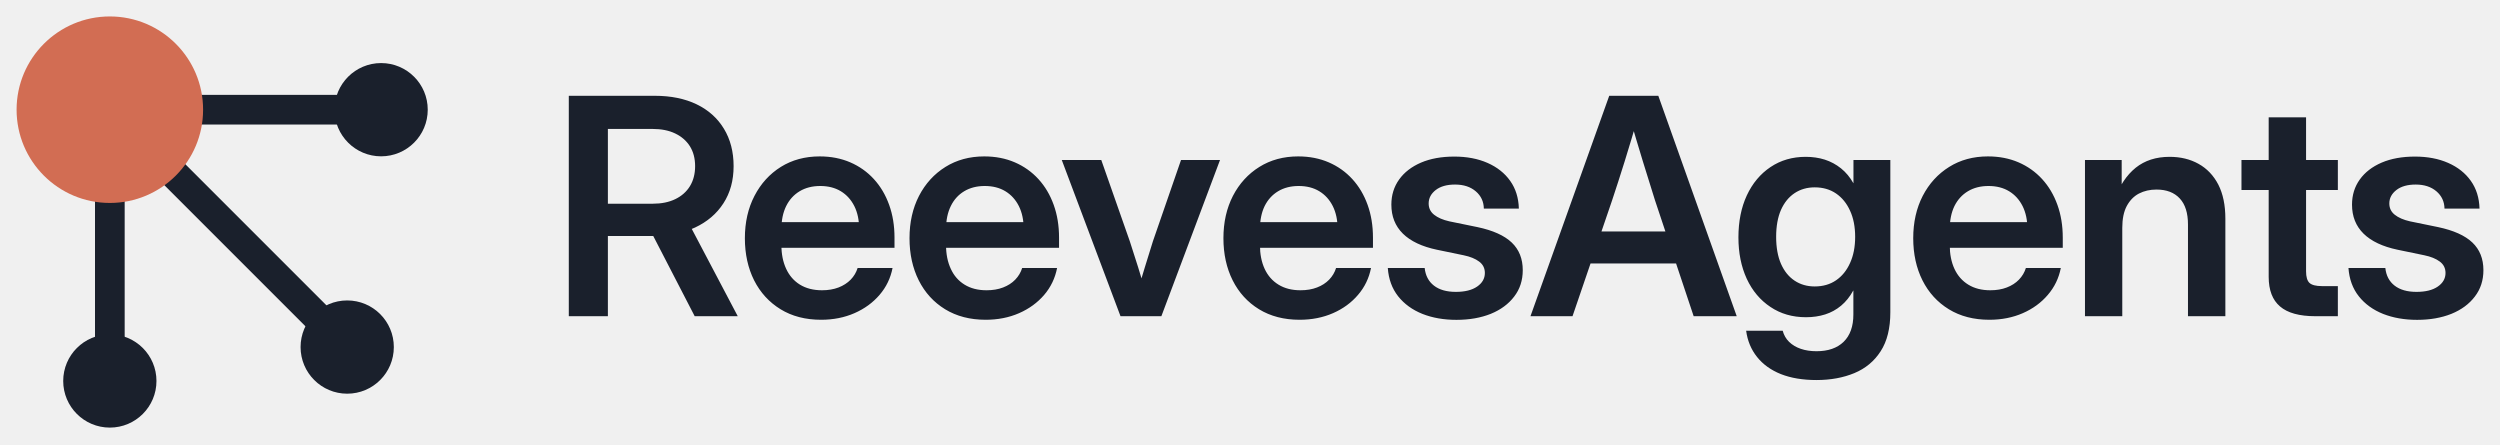
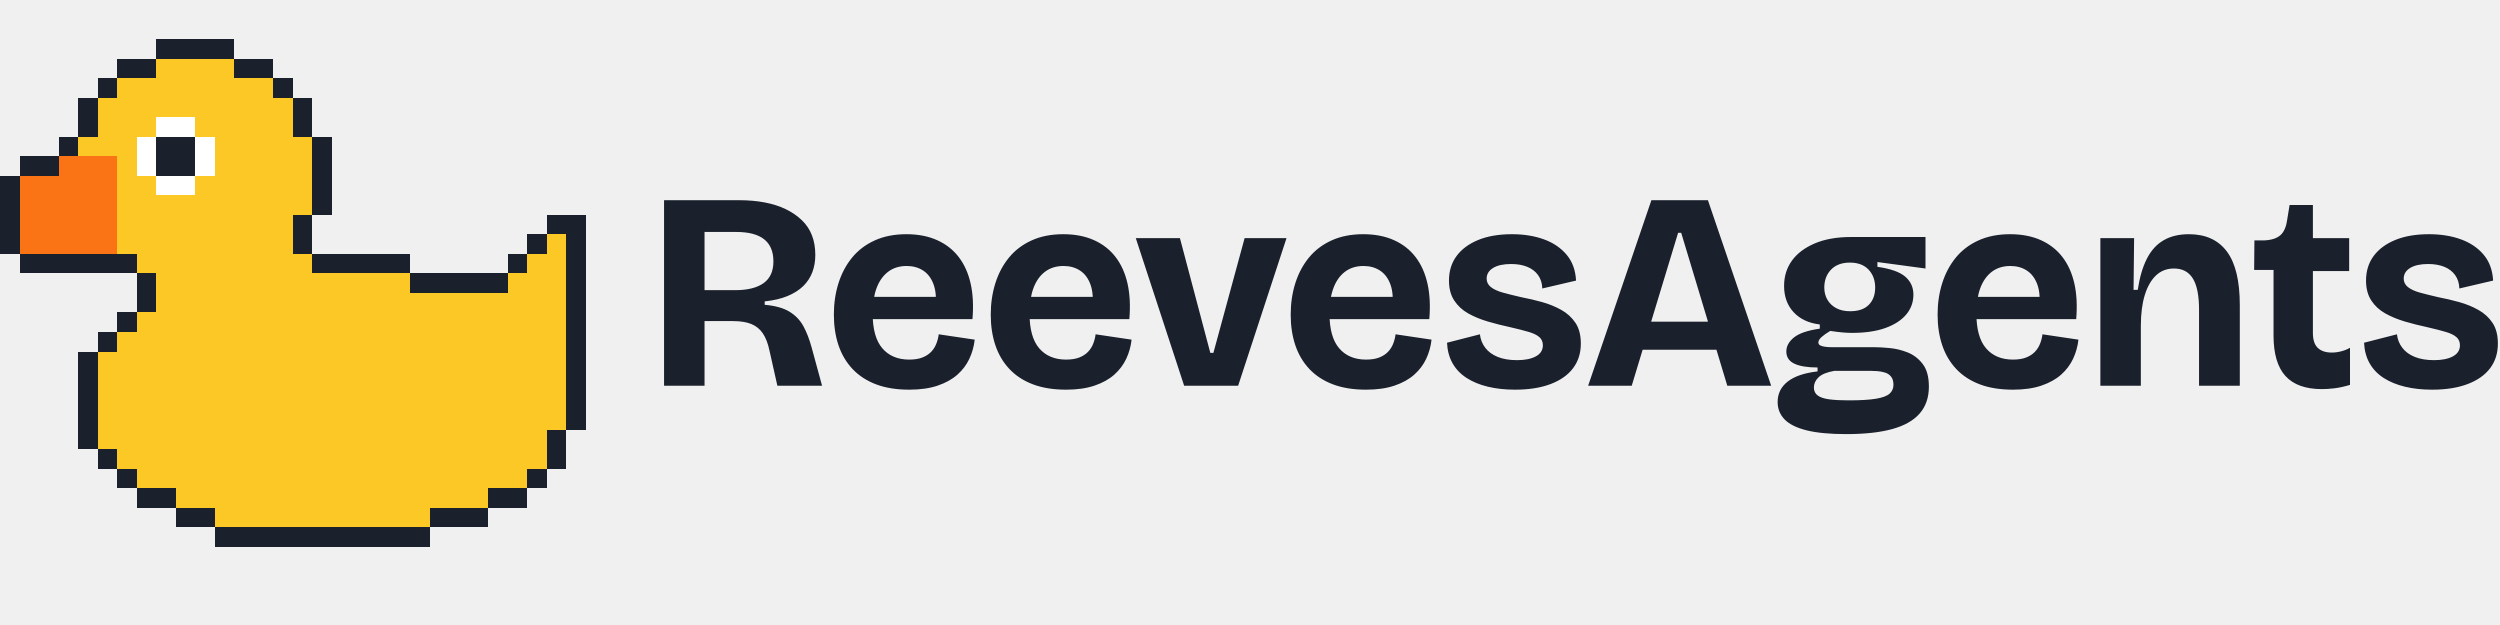
- <svg xmlns="http://www.w3.org/2000/svg" viewBox="6.06 6.06 294.87 52.38" width="1179.5" height="209.5" role="img" aria-label="ReevesAgents">
-   <path d="M19 19 L51 19" fill="none" stroke-width="3.5" stroke-linecap="round" stroke-linejoin="round" stroke="#1A202C" />
-   <path d="M19 19 L19 51" fill="none" stroke-width="3.5" stroke-linecap="round" stroke-linejoin="round" stroke="#1A202C" />
-   <path d="M19 19 L47 47" fill="none" stroke-width="3.5" stroke-linecap="round" stroke-linejoin="round" stroke="#1A202C" />
-   <circle cx="51" cy="19" r="5.5" fill="#1A202C" />
-   <circle cx="19" cy="51" r="5.5" fill="#1A202C" />
-   <circle cx="47" cy="47" r="5.5" fill="#1A202C" />
-   <circle cx="19" cy="19" r="11" fill="#D26D53" />
-   <path d="M73.14 43.36V17.36H83.28Q86.14 17.36 88.23 18.37Q90.31 19.38 91.44 21.25Q92.58 23.12 92.58 25.66Q92.58 28.19 91.38 30.04Q90.19 31.89 88.03 32.9Q85.88 33.9 82.98 33.9H75.86V30.09H83.05Q84.59 30.09 85.7 29.55Q86.82 29.01 87.43 28.02Q88.04 27.02 88.04 25.66Q88.04 24.3 87.43 23.32Q86.82 22.35 85.7 21.81Q84.59 21.27 83.02 21.27H77.75V43.36ZM87.99 43.36 81.93 31.63H86.89L93.07 43.36ZM102.9 43.78Q100.14 43.78 98.12 42.54Q96.1 41.3 95 39.13Q93.91 36.95 93.91 34.16Q93.91 31.35 95.04 29.17Q96.17 26.99 98.15 25.75Q100.14 24.51 102.73 24.51Q104.72 24.51 106.34 25.21Q107.96 25.91 109.13 27.19Q110.3 28.47 110.93 30.23Q111.56 31.98 111.56 34.09V35.29H95.66V32.26H109.36L107.39 33.08Q107.39 31.51 106.82 30.37Q106.25 29.24 105.23 28.62Q104.21 28 102.8 28Q101.4 28 100.37 28.62Q99.34 29.24 98.78 30.37Q98.22 31.51 98.22 33.08V34.98Q98.22 36.57 98.78 37.77Q99.34 38.98 100.41 39.64Q101.49 40.3 103.01 40.3Q104.1 40.3 104.96 39.97Q105.81 39.64 106.39 39.05Q106.97 38.45 107.21 37.67H111.33Q110.98 39.47 109.8 40.84Q108.62 42.22 106.84 43Q105.06 43.78 102.9 43.78ZM122.31 43.78Q119.56 43.78 117.53 42.54Q115.51 41.3 114.42 39.13Q113.33 36.95 113.33 34.16Q113.33 31.35 114.45 29.17Q115.58 26.99 117.57 25.75Q119.56 24.51 122.14 24.51Q124.13 24.51 125.75 25.21Q127.37 25.91 128.54 27.19Q129.71 28.47 130.34 30.23Q130.97 31.98 130.97 34.09V35.29H115.07V32.26H128.77L126.8 33.08Q126.8 31.51 126.23 30.37Q125.66 29.24 124.64 28.62Q123.62 28 122.21 28Q120.81 28 119.78 28.62Q118.75 29.24 118.2 30.37Q117.64 31.51 117.64 33.08V34.98Q117.64 36.57 118.2 37.77Q118.75 38.98 119.83 39.64Q120.9 40.3 122.42 40.3Q123.52 40.3 124.37 39.97Q125.23 39.64 125.8 39.05Q126.38 38.45 126.62 37.67H130.74Q130.39 39.47 129.22 40.84Q128.04 42.22 126.26 43Q124.48 43.78 122.31 43.78ZM138.22 43.36 131.29 24.93H135.95L139.32 34.53Q139.82 36.06 140.3 37.59Q140.77 39.12 141.22 40.63H140.17Q140.63 39.12 141.09 37.59Q141.55 36.06 142.04 34.53L145.36 24.93H149.96L143.04 43.36ZM159.34 43.78Q156.59 43.78 154.56 42.54Q152.54 41.3 151.45 39.13Q150.36 36.95 150.36 34.16Q150.36 31.35 151.48 29.17Q152.61 26.99 154.6 25.75Q156.59 24.51 159.17 24.51Q161.16 24.51 162.78 25.21Q164.4 25.91 165.57 27.19Q166.74 28.47 167.37 30.23Q168 31.98 168 34.09V35.29H152.1V32.26H165.8L163.83 33.08Q163.83 31.51 163.26 30.37Q162.69 29.24 161.67 28.62Q160.65 28 159.24 28Q157.84 28 156.81 28.62Q155.78 29.24 155.22 30.37Q154.67 31.51 154.67 33.08V34.98Q154.67 36.57 155.22 37.77Q155.78 38.98 156.86 39.64Q157.93 40.3 159.45 40.3Q160.55 40.3 161.4 39.97Q162.26 39.64 162.83 39.05Q163.41 38.45 163.65 37.67H167.77Q167.42 39.47 166.24 40.84Q165.07 42.22 163.29 43Q161.51 43.78 159.34 43.78ZM177.85 43.79Q175.61 43.79 173.84 43.09Q172.06 42.38 170.97 41.01Q169.89 39.64 169.75 37.67H174.1Q174.24 39.01 175.19 39.75Q176.14 40.49 177.78 40.49Q179.37 40.49 180.28 39.87Q181.2 39.24 181.2 38.26Q181.2 37.42 180.53 36.92Q179.86 36.41 178.69 36.17L175.55 35.52Q172.89 34.96 171.53 33.62Q170.17 32.28 170.17 30.2Q170.17 28.51 171.09 27.23Q172 25.96 173.67 25.24Q175.34 24.53 177.59 24.53Q179.82 24.53 181.52 25.28Q183.22 26.03 184.19 27.4Q185.16 28.77 185.21 30.67H181.08Q181.06 29.43 180.13 28.63Q179.19 27.83 177.69 27.83Q176.24 27.83 175.41 28.47Q174.57 29.12 174.57 30.06Q174.57 30.88 175.21 31.39Q175.86 31.91 177.01 32.17L180.33 32.85Q183.07 33.43 184.37 34.67Q185.67 35.91 185.67 37.93Q185.67 39.73 184.66 41.04Q183.66 42.36 181.9 43.08Q180.13 43.79 177.85 43.79ZM186.58 43.36 195.87 17.36H201.66L210.91 43.36H205.83L201.27 29.69Q200.59 27.53 199.84 25.1Q199.09 22.66 198.13 19.35H199.41Q198.45 22.66 197.69 25.1Q196.93 27.53 196.21 29.69L191.54 43.36ZM192.1 37.14V33.36H205.39V37.14ZM220.32 50.89Q217.9 50.89 216.12 50.19Q214.35 49.48 213.31 48.17Q212.26 46.86 212.02 45.07H216.33Q216.54 45.85 217.09 46.39Q217.65 46.93 218.47 47.21Q219.29 47.49 220.32 47.49Q222.38 47.49 223.52 46.38Q224.67 45.26 224.67 43.15V40.34H224.65Q224.06 41.42 223.22 42.12Q222.38 42.82 221.34 43.15Q220.3 43.48 219.08 43.48Q216.69 43.48 214.89 42.27Q213.08 41.07 212.09 38.94Q211.11 36.81 211.11 34.06Q211.11 31.25 212.1 29.11Q213.1 26.97 214.89 25.77Q216.69 24.56 219.05 24.56Q220.25 24.56 221.3 24.89Q222.35 25.23 223.21 25.92Q224.07 26.61 224.67 27.67H224.68V24.93H229.03V42.89Q229.03 45.73 227.89 47.49Q226.76 49.25 224.79 50.07Q222.82 50.89 220.32 50.89ZM220.11 39.85Q221.56 39.85 222.62 39.13Q223.69 38.4 224.28 37.08Q224.88 35.77 224.88 34Q224.88 32.22 224.28 30.92Q223.69 29.61 222.62 28.88Q221.56 28.16 220.11 28.16Q218.77 28.16 217.74 28.84Q216.71 29.52 216.13 30.82Q215.56 32.12 215.56 34Q215.56 35.87 216.13 37.18Q216.71 38.49 217.74 39.17Q218.77 39.85 220.11 39.85ZM240.71 43.78Q237.95 43.78 235.93 42.54Q233.91 41.3 232.82 39.13Q231.73 36.95 231.73 34.16Q231.73 31.35 232.85 29.17Q233.98 26.99 235.97 25.75Q237.95 24.51 240.54 24.51Q242.53 24.51 244.15 25.21Q245.77 25.91 246.94 27.19Q248.11 28.47 248.74 30.23Q249.37 31.98 249.37 34.09V35.29H233.47V32.26H247.17L245.2 33.08Q245.2 31.51 244.63 30.37Q244.06 29.24 243.04 28.62Q242.02 28 240.61 28Q239.21 28 238.18 28.62Q237.15 29.24 236.59 30.37Q236.04 31.51 236.04 33.08V34.98Q236.04 36.57 236.59 37.77Q237.15 38.98 238.23 39.64Q239.3 40.3 240.82 40.3Q241.92 40.3 242.77 39.97Q243.63 39.64 244.2 39.05Q244.78 38.45 245.02 37.67H249.14Q248.79 39.47 247.61 40.84Q246.44 42.22 244.66 43Q242.88 43.78 240.71 43.78ZM256.39 32.94V43.36H251.99V24.93H256.32V29.62H255.47Q256.36 27.15 257.97 25.85Q259.58 24.56 261.97 24.56Q263.91 24.56 265.39 25.39Q266.88 26.22 267.72 27.84Q268.55 29.47 268.55 31.84V43.36H264.14V32.54Q264.14 30.51 263.17 29.47Q262.2 28.42 260.42 28.42Q259.27 28.42 258.36 28.89Q257.46 29.36 256.92 30.36Q256.39 31.35 256.39 32.94ZM281.82 24.93V28.47H270.45V24.93ZM273.66 19.9H278.07V38.07Q278.07 39.05 278.47 39.43Q278.88 39.81 279.94 39.81Q280.38 39.81 280.93 39.81Q281.49 39.81 281.82 39.81V43.36Q281.37 43.36 280.63 43.36Q279.89 43.36 279.17 43.36Q276.34 43.36 275 42.21Q273.66 41.07 273.66 38.72ZM291.17 43.79Q288.94 43.79 287.16 43.09Q285.38 42.38 284.29 41.01Q283.21 39.64 283.07 37.67H287.42Q287.56 39.01 288.51 39.75Q289.46 40.49 291.1 40.49Q292.69 40.49 293.6 39.87Q294.52 39.24 294.52 38.26Q294.52 37.42 293.85 36.92Q293.18 36.41 292.01 36.17L288.87 35.52Q286.21 34.96 284.85 33.62Q283.49 32.28 283.49 30.2Q283.49 28.51 284.41 27.23Q285.32 25.96 286.99 25.24Q288.66 24.53 290.91 24.53Q293.14 24.53 294.84 25.28Q296.54 26.03 297.51 27.4Q298.48 28.77 298.53 30.67H294.4Q294.38 29.43 293.45 28.63Q292.51 27.83 291.01 27.83Q289.56 27.83 288.73 28.47Q287.89 29.12 287.89 30.06Q287.89 30.88 288.53 31.39Q289.18 31.91 290.33 32.17L293.65 32.85Q296.39 33.43 297.69 34.67Q298.99 35.91 298.99 37.93Q298.99 39.73 297.98 41.04Q296.98 42.36 295.22 43.08Q293.45 43.79 291.17 43.79Z" fill="#1A202C" />
+ <svg xmlns="http://www.w3.org/2000/svg" viewBox="0 0 1024 256">
+   <g shape-rendering="crispEdges">
+     <path fill="#1A202C" fill-rule="evenodd" d="M0 72H8V104H56V112H64V128H56V136H48V144H40V184H48V192H56V200H72V208H88V216H176V224H88V216H72V208H56V200H48V192H40V184H32V144H40V136H48V128H56V112H8V104H0ZM8 64H24V72H8ZM24 56H32V64H24ZM32 40H40V56H32ZM40 32H48V40H40ZM48 24H64V32H48ZM64 16H96V24H112V32H120V40H128V56H136V88H128V104H168V112H208V120H168V112H128V104H120V88H128V56H120V40H112V32H96V24H64ZM64 56H80V72H64ZM176 208H200V216H176ZM200 200H216V208H200ZM208 104H216V112H208ZM216 96H224V104H216ZM216 192H224V200H216ZM224 88H240V176H232V192H224V176H232V96H224Z" />
+     <path fill="#FCC826" fill-rule="evenodd" d="M32 56H40V40H48V32H64V24H96V32H112V40H120V56H128V88H120V104H128V112H168V120H208V112H216V104H224V96H232V176H224V192H216V200H200V208H176V216H88V208H72V200H56V192H48V184H40V144H48V136H56V128H64V112H56V104H48V64H32ZM56 56V72H64V80H80V72H88V56H80V48H64V56Z" />
+     <path fill="#FA7415" fill-rule="evenodd" d="M8 72H24V64H48V104H8Z" />
+     <path fill="#FFFFFF" fill-rule="evenodd" d="M56 56H64V72H80V80H64V72H56ZM64 48H80V56H88V72H80V56H64Z" />
+   </g>
+   <path fill="#1A202C" d="M272 158V82H302.63Q308.39 82 313.22 82.92Q318.06 83.84 321.86 85.68Q325.66 87.53 328.42 90.18Q331.19 92.82 332.57 96.39Q333.95 99.96 333.95 104.45Q333.95 108.25 332.74 111.48Q331.53 114.7 329 117.18Q326.47 119.65 322.55 121.27Q318.64 122.88 313.22 123.45V124.84Q319.67 125.41 323.36 127.66Q327.04 129.9 329.06 133.59Q331.07 137.27 332.45 142.34L336.72 158H318.41L315.18 143.61Q314.26 139.23 312.48 136.58Q310.69 133.93 307.75 132.72Q304.82 131.52 300.21 131.52H288.58V158ZM288.58 118.85H301.13Q308.73 118.85 312.76 115.97Q316.79 113.09 316.79 107.1Q316.79 101 312.99 98.01Q309.19 95.01 301.59 95.01H288.58ZM372.41 159.61Q364.58 159.61 358.82 157.42Q353.07 155.24 349.21 151.15Q345.35 147.06 343.45 141.42Q341.55 135.78 341.55 128.87Q341.55 121.96 343.45 115.97Q345.35 109.98 349.04 105.49Q352.72 101 358.31 98.47Q363.89 95.93 371.26 95.93Q378.4 95.93 383.81 98.35Q389.22 100.77 392.68 105.26Q396.13 109.75 397.57 116.14Q399.01 122.53 398.32 130.71H352.15V121.61H387.5L383.12 126.33Q383.81 120.46 382.43 116.6Q381.05 112.75 378.17 110.85Q375.29 108.95 371.38 108.95Q366.88 108.95 363.78 111.31Q360.67 113.67 359.05 117.98Q357.44 122.3 357.44 128.41Q357.44 138.08 361.42 142.68Q365.39 147.29 372.41 147.29Q375.64 147.29 377.82 146.43Q380.01 145.56 381.39 144.12Q382.78 142.68 383.52 140.78Q384.27 138.88 384.5 136.93L399.24 139.12Q398.78 143.26 397.05 146.95Q395.33 150.63 392.16 153.45Q388.99 156.27 384.1 157.94Q379.21 159.61 372.41 159.61ZM436.67 159.61Q428.84 159.61 423.08 157.42Q417.32 155.24 413.46 151.15Q409.61 147.06 407.71 141.42Q405.81 135.78 405.81 128.87Q405.81 121.96 407.71 115.97Q409.61 109.98 413.29 105.49Q416.98 101 422.56 98.47Q428.15 95.93 435.52 95.93Q442.65 95.93 448.07 98.35Q453.48 100.77 456.93 105.26Q460.39 109.75 461.83 116.14Q463.27 122.53 462.58 130.71H416.4V121.61H451.75L447.38 126.33Q448.07 120.46 446.68 116.6Q445.3 112.75 442.42 110.85Q439.55 108.95 435.63 108.95Q431.14 108.95 428.03 111.31Q424.92 113.67 423.31 117.98Q421.7 122.3 421.7 128.41Q421.7 138.08 425.67 142.68Q429.64 147.29 436.67 147.29Q439.89 147.29 442.08 146.43Q444.27 145.56 445.65 144.12Q447.03 142.68 447.78 140.78Q448.53 138.88 448.76 136.93L463.5 139.12Q463.04 143.26 461.31 146.95Q459.58 150.63 456.42 153.45Q453.25 156.27 448.35 157.94Q443.46 159.61 436.67 159.61ZM485.03 158 465.22 97.55H483.3L495.74 144.53H497.01L509.79 97.55H526.95L507.14 158ZM559.53 159.61Q551.7 159.61 545.95 157.42Q540.19 155.24 536.33 151.15Q532.47 147.06 530.57 141.42Q528.67 135.78 528.67 128.87Q528.67 121.96 530.57 115.97Q532.47 109.98 536.16 105.49Q539.84 101 545.43 98.47Q551.01 95.93 558.38 95.93Q565.52 95.93 570.93 98.35Q576.35 100.77 579.8 105.26Q583.25 109.75 584.69 116.14Q586.13 122.53 585.44 130.71H539.27V121.61H574.62L570.24 126.33Q570.93 120.46 569.55 116.6Q568.17 112.75 565.29 110.85Q562.41 108.95 558.5 108.95Q554.01 108.95 550.9 111.31Q547.79 113.67 546.18 117.98Q544.56 122.3 544.56 128.41Q544.56 138.08 548.54 142.68Q552.51 147.29 559.53 147.29Q562.76 147.29 564.95 146.43Q567.13 145.56 568.52 144.12Q569.9 142.68 570.65 140.78Q571.39 138.88 571.62 136.93L586.36 139.12Q585.9 143.26 584.18 146.95Q582.45 150.63 579.28 153.45Q576.12 156.27 571.22 157.94Q566.33 159.61 559.53 159.61ZM620.56 159.61Q614.46 159.61 609.45 158.4Q604.44 157.19 600.76 154.83Q597.07 152.47 595 148.85Q592.93 145.22 592.7 140.38L606.17 136.93Q606.52 140.04 608.36 142.45Q610.2 144.87 613.48 146.2Q616.76 147.52 621.37 147.52Q626.21 147.52 629.08 145.97Q631.96 144.41 631.96 141.42Q631.96 139.35 630.52 138.08Q629.08 136.81 626.15 135.95Q623.21 135.08 618.72 134.05Q613.88 133.01 609.39 131.69Q604.9 130.36 601.33 128.35Q597.76 126.33 595.63 123.05Q593.5 119.77 593.5 114.93Q593.5 109.06 596.61 104.86Q599.72 100.65 605.48 98.29Q611.24 95.93 619.3 95.93Q626.55 95.93 632.31 98.01Q638.07 100.08 641.64 104.28Q645.21 108.48 645.55 114.93L631.73 118.16Q631.62 114.93 630.01 112.69Q628.39 110.44 625.57 109.29Q622.75 108.14 618.95 108.14Q614.23 108.14 611.58 109.75Q608.93 111.36 608.93 114.13Q608.93 116.2 610.66 117.58Q612.39 118.96 615.5 119.83Q618.61 120.69 623.1 121.73Q627.36 122.53 631.68 123.74Q635.99 124.95 639.56 126.97Q643.13 128.98 645.32 132.26Q647.51 135.55 647.51 140.73Q647.51 146.6 644.34 150.8Q641.18 155.01 635.13 157.31Q629.08 159.61 620.56 159.61ZM650.5 158 676.41 82H699.56L725.47 158H707.5L688.62 95.36H687.35L668.35 158ZM664.78 143.26V131.75H713.38V143.26ZM756.21 177.81Q746.08 177.81 739.92 176.25Q733.76 174.7 730.94 171.76Q728.12 168.82 728.12 164.68Q728.12 159.5 732.26 156.27Q736.41 153.05 744.47 152.13V150.52Q738.25 150.52 734.97 148.96Q731.68 147.41 731.68 143.95Q731.68 140.73 734.85 138.19Q738.02 135.66 745.39 134.62V132.9Q738.59 132.09 734.68 127.89Q730.76 123.68 730.76 117.12Q730.76 111.25 733.93 106.82Q737.1 102.38 743.26 99.73Q749.42 97.08 758.17 97.08H788.68V109.98L768.99 107.33V109.29Q777.05 110.44 780.39 113.32Q783.73 116.2 783.73 120.69Q783.73 125.3 780.8 128.81Q777.86 132.32 772.28 134.34Q766.69 136.35 758.63 136.35Q756.79 136.35 754.83 136.18Q752.87 136.01 749.65 135.55Q747.35 136.93 746.08 138.08Q744.81 139.23 744.81 140.27Q744.81 141.07 745.56 141.48Q746.31 141.88 747.63 142.05Q748.96 142.22 750.45 142.22H768.07Q770.38 142.22 774.06 142.57Q777.75 142.92 781.37 144.35Q785 145.79 787.53 149.08Q790.07 152.36 790.07 158.35Q790.07 165.02 786.32 169.34Q782.58 173.66 775.1 175.73Q767.61 177.81 756.21 177.81ZM757.13 163.99Q764.5 163.99 768.53 163.3Q772.56 162.61 774.06 161.17Q775.56 159.73 775.56 157.65Q775.56 155.47 774.58 154.26Q773.6 153.05 772.05 152.59Q770.49 152.13 768.94 152.01Q767.38 151.9 766.23 151.9H751.38Q746.77 152.7 744.87 154.55Q742.97 156.39 742.97 158.69Q742.97 160.88 744.58 162.03Q746.19 163.18 749.36 163.58Q752.53 163.99 757.13 163.99ZM757.82 127.48Q762.89 127.48 765.48 124.84Q768.07 122.19 768.07 117.81Q768.07 113.32 765.37 110.44Q762.66 107.56 757.71 107.56Q752.76 107.56 749.99 110.44Q747.23 113.32 747.23 117.81Q747.23 120.58 748.5 122.76Q749.76 124.95 752.12 126.22Q754.48 127.48 757.82 127.48ZM824.5 159.61Q816.67 159.61 810.91 157.42Q805.15 155.24 801.29 151.15Q797.44 147.06 795.54 141.42Q793.64 135.78 793.64 128.87Q793.64 121.96 795.54 115.97Q797.44 109.98 801.12 105.49Q804.81 101 810.39 98.47Q815.98 95.93 823.35 95.93Q830.48 95.93 835.9 98.35Q841.31 100.77 844.76 105.26Q848.22 109.75 849.66 116.14Q851.1 122.53 850.41 130.71H804.23V121.61H839.58L835.21 126.33Q835.9 120.46 834.52 116.6Q833.13 112.75 830.25 110.85Q827.38 108.95 823.46 108.95Q818.97 108.95 815.86 111.31Q812.75 113.67 811.14 117.98Q809.53 122.3 809.53 128.41Q809.53 138.08 813.5 142.68Q817.47 147.29 824.5 147.29Q827.72 147.29 829.91 146.43Q832.1 145.56 833.48 144.12Q834.86 142.68 835.61 140.78Q836.36 138.88 836.59 136.93L851.33 139.12Q850.87 143.26 849.14 146.95Q847.41 150.63 844.25 153.45Q841.08 156.27 836.18 157.94Q831.29 159.61 824.5 159.61ZM860.31 158V122.88V97.55H874.13L873.9 118.73H875.62Q876.78 111.02 879.37 105.95Q881.96 100.88 886.22 98.41Q890.48 95.93 896.58 95.93Q906.83 95.93 912.13 103.02Q917.42 110.1 917.42 124.95V158H900.73V126.79Q900.73 118.16 898.19 114.07Q895.66 109.98 890.48 109.98Q886.1 109.98 883.11 112.8Q880.12 115.62 878.5 120.86Q876.89 126.1 876.89 133.47V158ZM951.05 159.38Q941.03 159.38 936.14 154.03Q931.24 148.67 931.24 137.39V110.56H923.3L923.41 98.47H927.44Q932.05 98.24 934.18 96.22Q936.31 94.21 936.88 89.72L937.81 83.96H947.36V97.55H962.22V111.02H947.36V136.35Q947.36 140.61 949.38 142.51Q951.39 144.41 955.08 144.41Q957.04 144.41 958.99 143.89Q960.95 143.38 962.56 142.45V157.65Q959.11 158.69 956.23 159.04Q953.35 159.38 951.05 159.38ZM996.19 159.61Q990.08 159.61 985.08 158.4Q980.07 157.19 976.38 154.83Q972.7 152.47 970.62 148.85Q968.55 145.22 968.32 140.38L981.79 136.93Q982.14 140.04 983.98 142.45Q985.82 144.87 989.11 146.2Q992.39 147.52 996.99 147.52Q1001.83 147.52 1004.71 145.97Q1007.59 144.41 1007.59 141.42Q1007.59 139.35 1006.15 138.08Q1004.71 136.81 1001.77 135.95Q998.84 135.08 994.35 134.05Q989.51 133.01 985.02 131.69Q980.53 130.36 976.96 128.35Q973.39 126.33 971.26 123.05Q969.13 119.77 969.13 114.93Q969.13 109.06 972.24 104.86Q975.35 100.65 981.1 98.29Q986.86 95.93 994.92 95.93Q1002.18 95.93 1007.93 98.01Q1013.69 100.08 1017.26 104.28Q1020.83 108.48 1021.18 114.93L1007.36 118.16Q1007.24 114.93 1005.63 112.69Q1004.02 110.44 1001.2 109.29Q998.38 108.14 994.58 108.14Q989.85 108.14 987.21 109.75Q984.56 111.36 984.56 114.13Q984.56 116.2 986.28 117.58Q988.01 118.96 991.12 119.83Q994.23 120.69 998.72 121.73Q1002.98 122.53 1007.3 123.74Q1011.62 124.95 1015.19 126.97Q1018.76 128.98 1020.95 132.26Q1023.13 135.55 1023.13 140.73Q1023.13 146.6 1019.97 150.8Q1016.8 155.01 1010.75 157.31Q1004.71 159.61 996.19 159.61Z" />
</svg>
